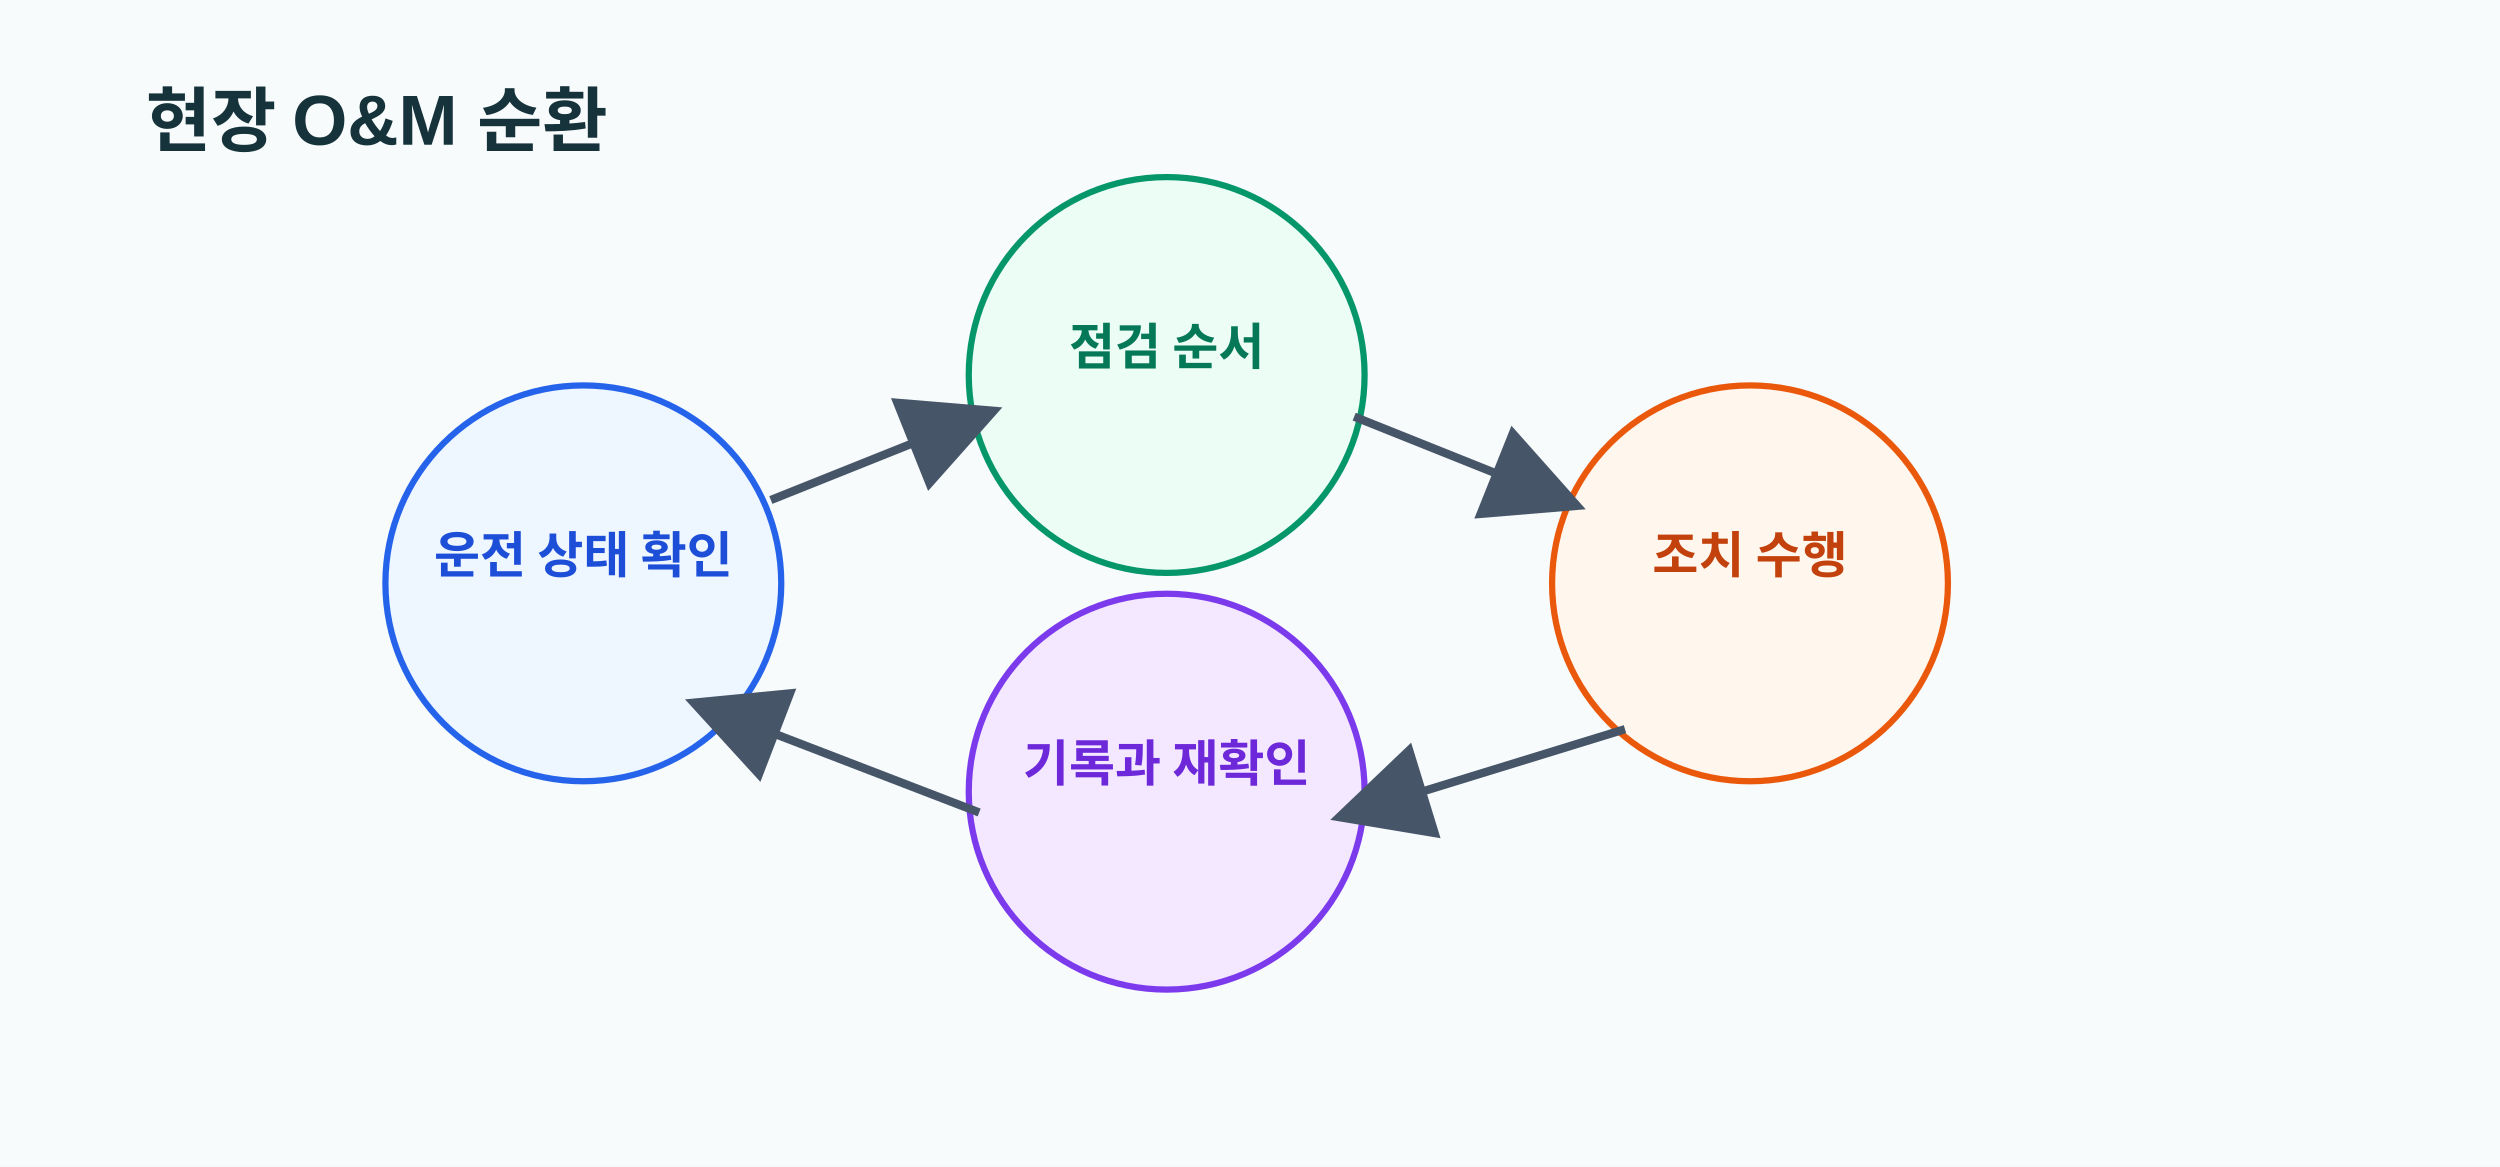
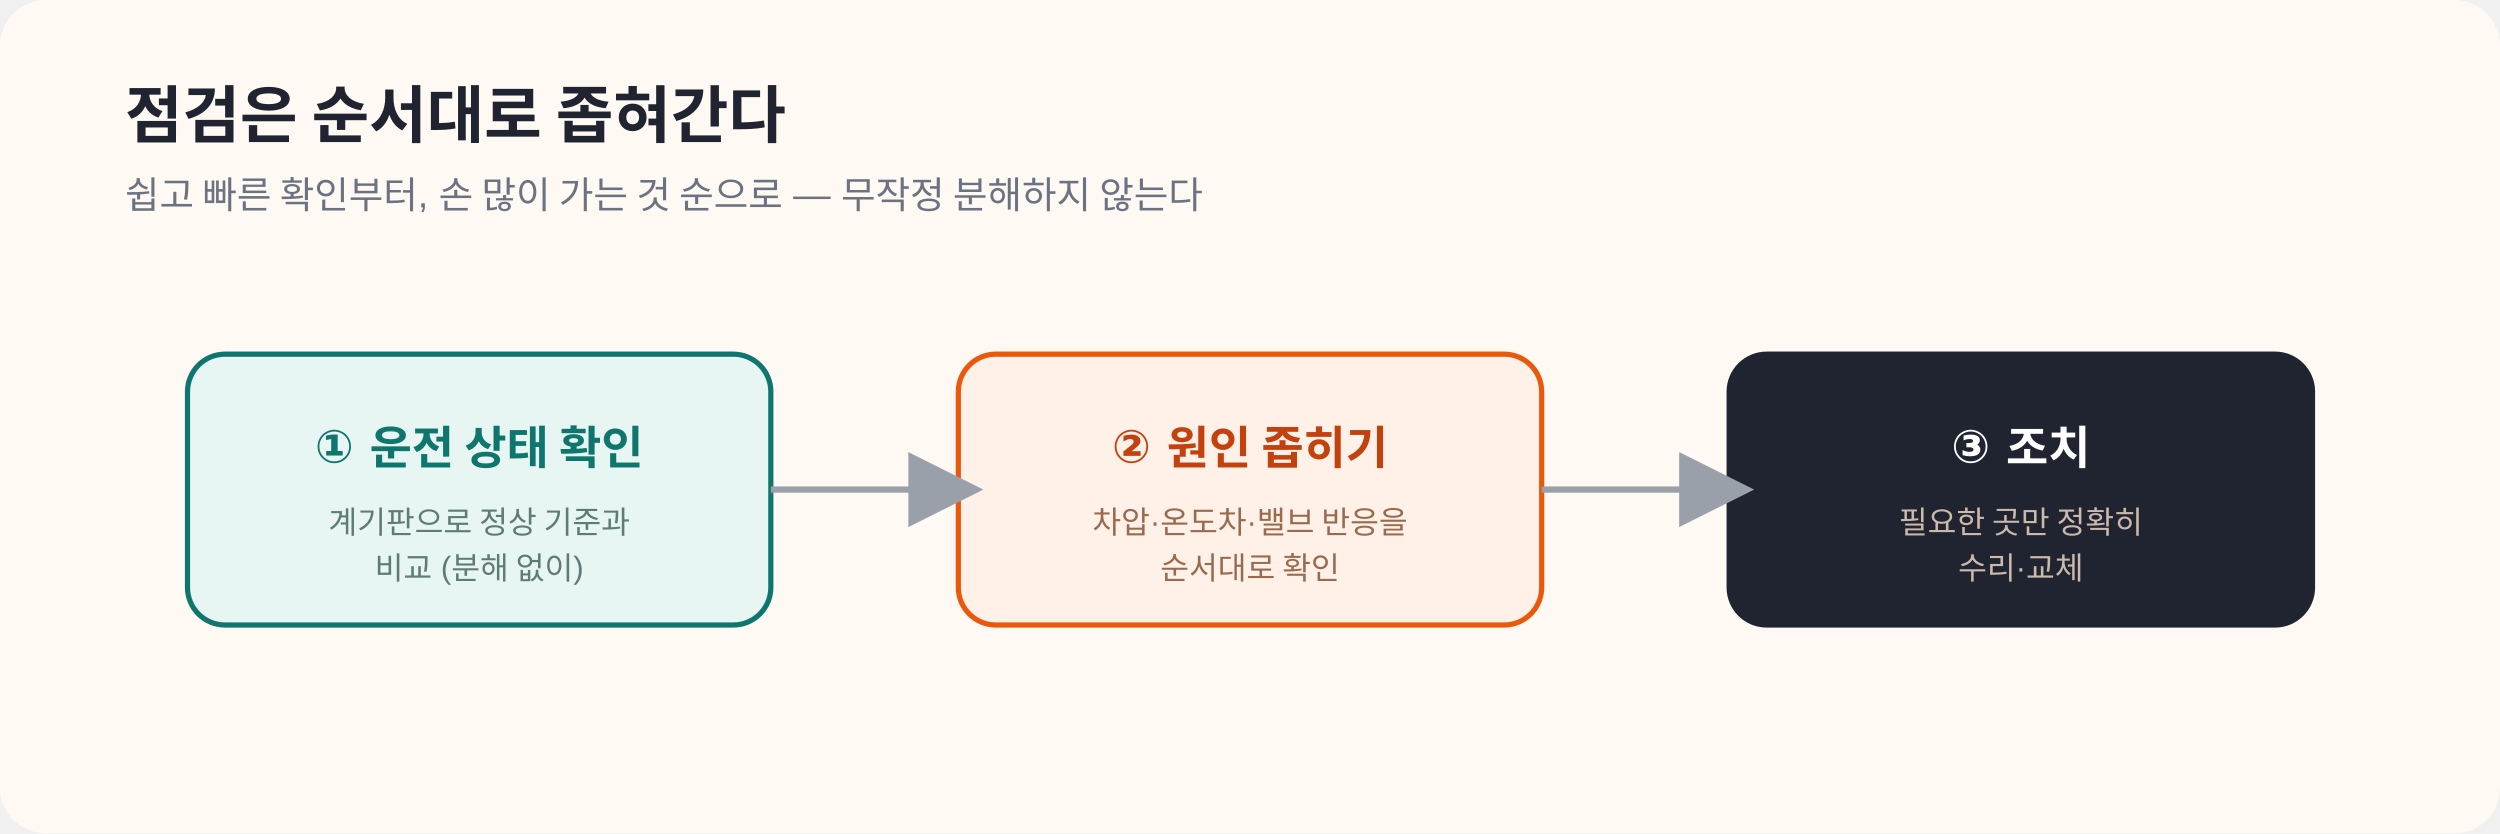
- <svg xmlns="http://www.w3.org/2000/svg" width="1200" height="560" viewBox="0 0 1200 560">
-   <rect width="1200" height="560" fill="#f7fbfc" />
-   <text x="70" y="70" font-size="34" font-family="Segoe UI, Arial" font-weight="700" fill="#16323a">현장 O&amp;M 순환</text>
-   <circle cx="280" cy="280" r="95" fill="#eef6ff" stroke="#2563eb" stroke-width="3" />
-   <text x="280" y="275" text-anchor="middle" font-size="24" font-family="Segoe UI, Arial" font-weight="700" fill="#1d4ed8">운전 상태 확인</text>
-   <circle cx="560" cy="180" r="95" fill="#ecfdf5" stroke="#059669" stroke-width="3" />
-   <text x="560" y="175" text-anchor="middle" font-size="24" font-family="Segoe UI, Arial" font-weight="700" fill="#047857">점검 순서</text>
-   <circle cx="840" cy="280" r="95" fill="#fff7ed" stroke="#ea580c" stroke-width="3" />
-   <text x="840" y="275" text-anchor="middle" font-size="24" font-family="Segoe UI, Arial" font-weight="700" fill="#c2410c">조치 수행</text>
-   <circle cx="560" cy="380" r="95" fill="#f3e8ff" stroke="#7c3aed" stroke-width="3" />
-   <text x="560" y="375" text-anchor="middle" font-size="24" font-family="Segoe UI, Arial" font-weight="700" fill="#6d28d9">기록과 재확인</text>
-   <path d="M370 240L470 200" stroke="#475569" stroke-width="4" marker-end="url(#arrow)" />
-   <path d="M650 200L750 240" stroke="#475569" stroke-width="4" marker-end="url(#arrow)" />
-   <path d="M780 350L650 390" stroke="#475569" stroke-width="4" marker-end="url(#arrow)" />
-   <path d="M470 390L340 340" stroke="#475569" stroke-width="4" marker-end="url(#arrow)" />
+ <svg xmlns="http://www.w3.org/2000/svg" width="1200" height="400" viewBox="0 0 1200 400" font-family="Pretendard, 'Segoe UI', Arial, sans-serif">
  <defs>
-     <marker id="arrow" markerWidth="12" markerHeight="12" refX="9" refY="6" orient="auto">
-       <path d="M0,0 L12,6 L0,12 z" fill="#475569" />
+     <marker id="ar" markerWidth="12" markerHeight="12" refX="8" refY="6" orient="auto">
+       <path d="M0 0 L12 6 L0 12 Z" fill="#9aa0aa" />
    </marker>
  </defs>
+   <rect width="1200" height="400" rx="22" fill="#fff9f4" />
+   <text x="60" y="66" font-size="30" font-weight="800" fill="#1f2430">점검은 순서대로 좁혀간다</text>
+   <text x="60" y="100" font-size="18" fill="#6b7280">쉽고 빠른 확인부터, 손 많이 가는 것 순으로 — 무작정 분해하지 않는다</text>
+   <g font-weight="700">
+     <g>
+       <rect x="90" y="170" width="280" height="130" rx="18" fill="#e7f5f3" stroke="#0f766e" stroke-width="2.5" />
+       <text x="230" y="222" text-anchor="middle" font-size="22" fill="#0f766e">① 운전 상태 확인</text>
+       <text x="230" y="256" text-anchor="middle" font-size="15" font-weight="400" fill="#5d7c78">계기판으로 정상 기준과</text>
+       <text x="230" y="278" text-anchor="middle" font-size="15" font-weight="400" fill="#5d7c78">비교 (분해 없이)</text>
+     </g>
+     <g>
+       <rect x="460" y="170" width="280" height="130" rx="18" fill="#fff1e7" stroke="#ea580c" stroke-width="2.5" />
+       <text x="600" y="222" text-anchor="middle" font-size="22" fill="#c2410c">② 원인 좁히기</text>
+       <text x="600" y="256" text-anchor="middle" font-size="15" font-weight="400" fill="#9a6a4f">차압·온도차·밸브 반응을</text>
+       <text x="600" y="278" text-anchor="middle" font-size="15" font-weight="400" fill="#9a6a4f">순서대로 확인</text>
+     </g>
+     <g>
+       <rect x="830" y="170" width="280" height="130" rx="18" fill="#1f2430" stroke="#1f2430" stroke-width="2.5" />
+       <text x="970" y="222" text-anchor="middle" font-size="22" fill="#ffffff">③ 조치</text>
+       <text x="970" y="256" text-anchor="middle" font-size="15" font-weight="400" fill="#cbb9ab">필요한 곳만 정확히</text>
+       <text x="970" y="278" text-anchor="middle" font-size="15" font-weight="400" fill="#cbb9ab">수리·교체</text>
+     </g>
+   </g>
+   <path d="M370 235 H460" stroke="#9aa0aa" stroke-width="3" marker-end="url(#ar)" />
+   <path d="M740 235 H830" stroke="#9aa0aa" stroke-width="3" marker-end="url(#ar)" />
</svg>
